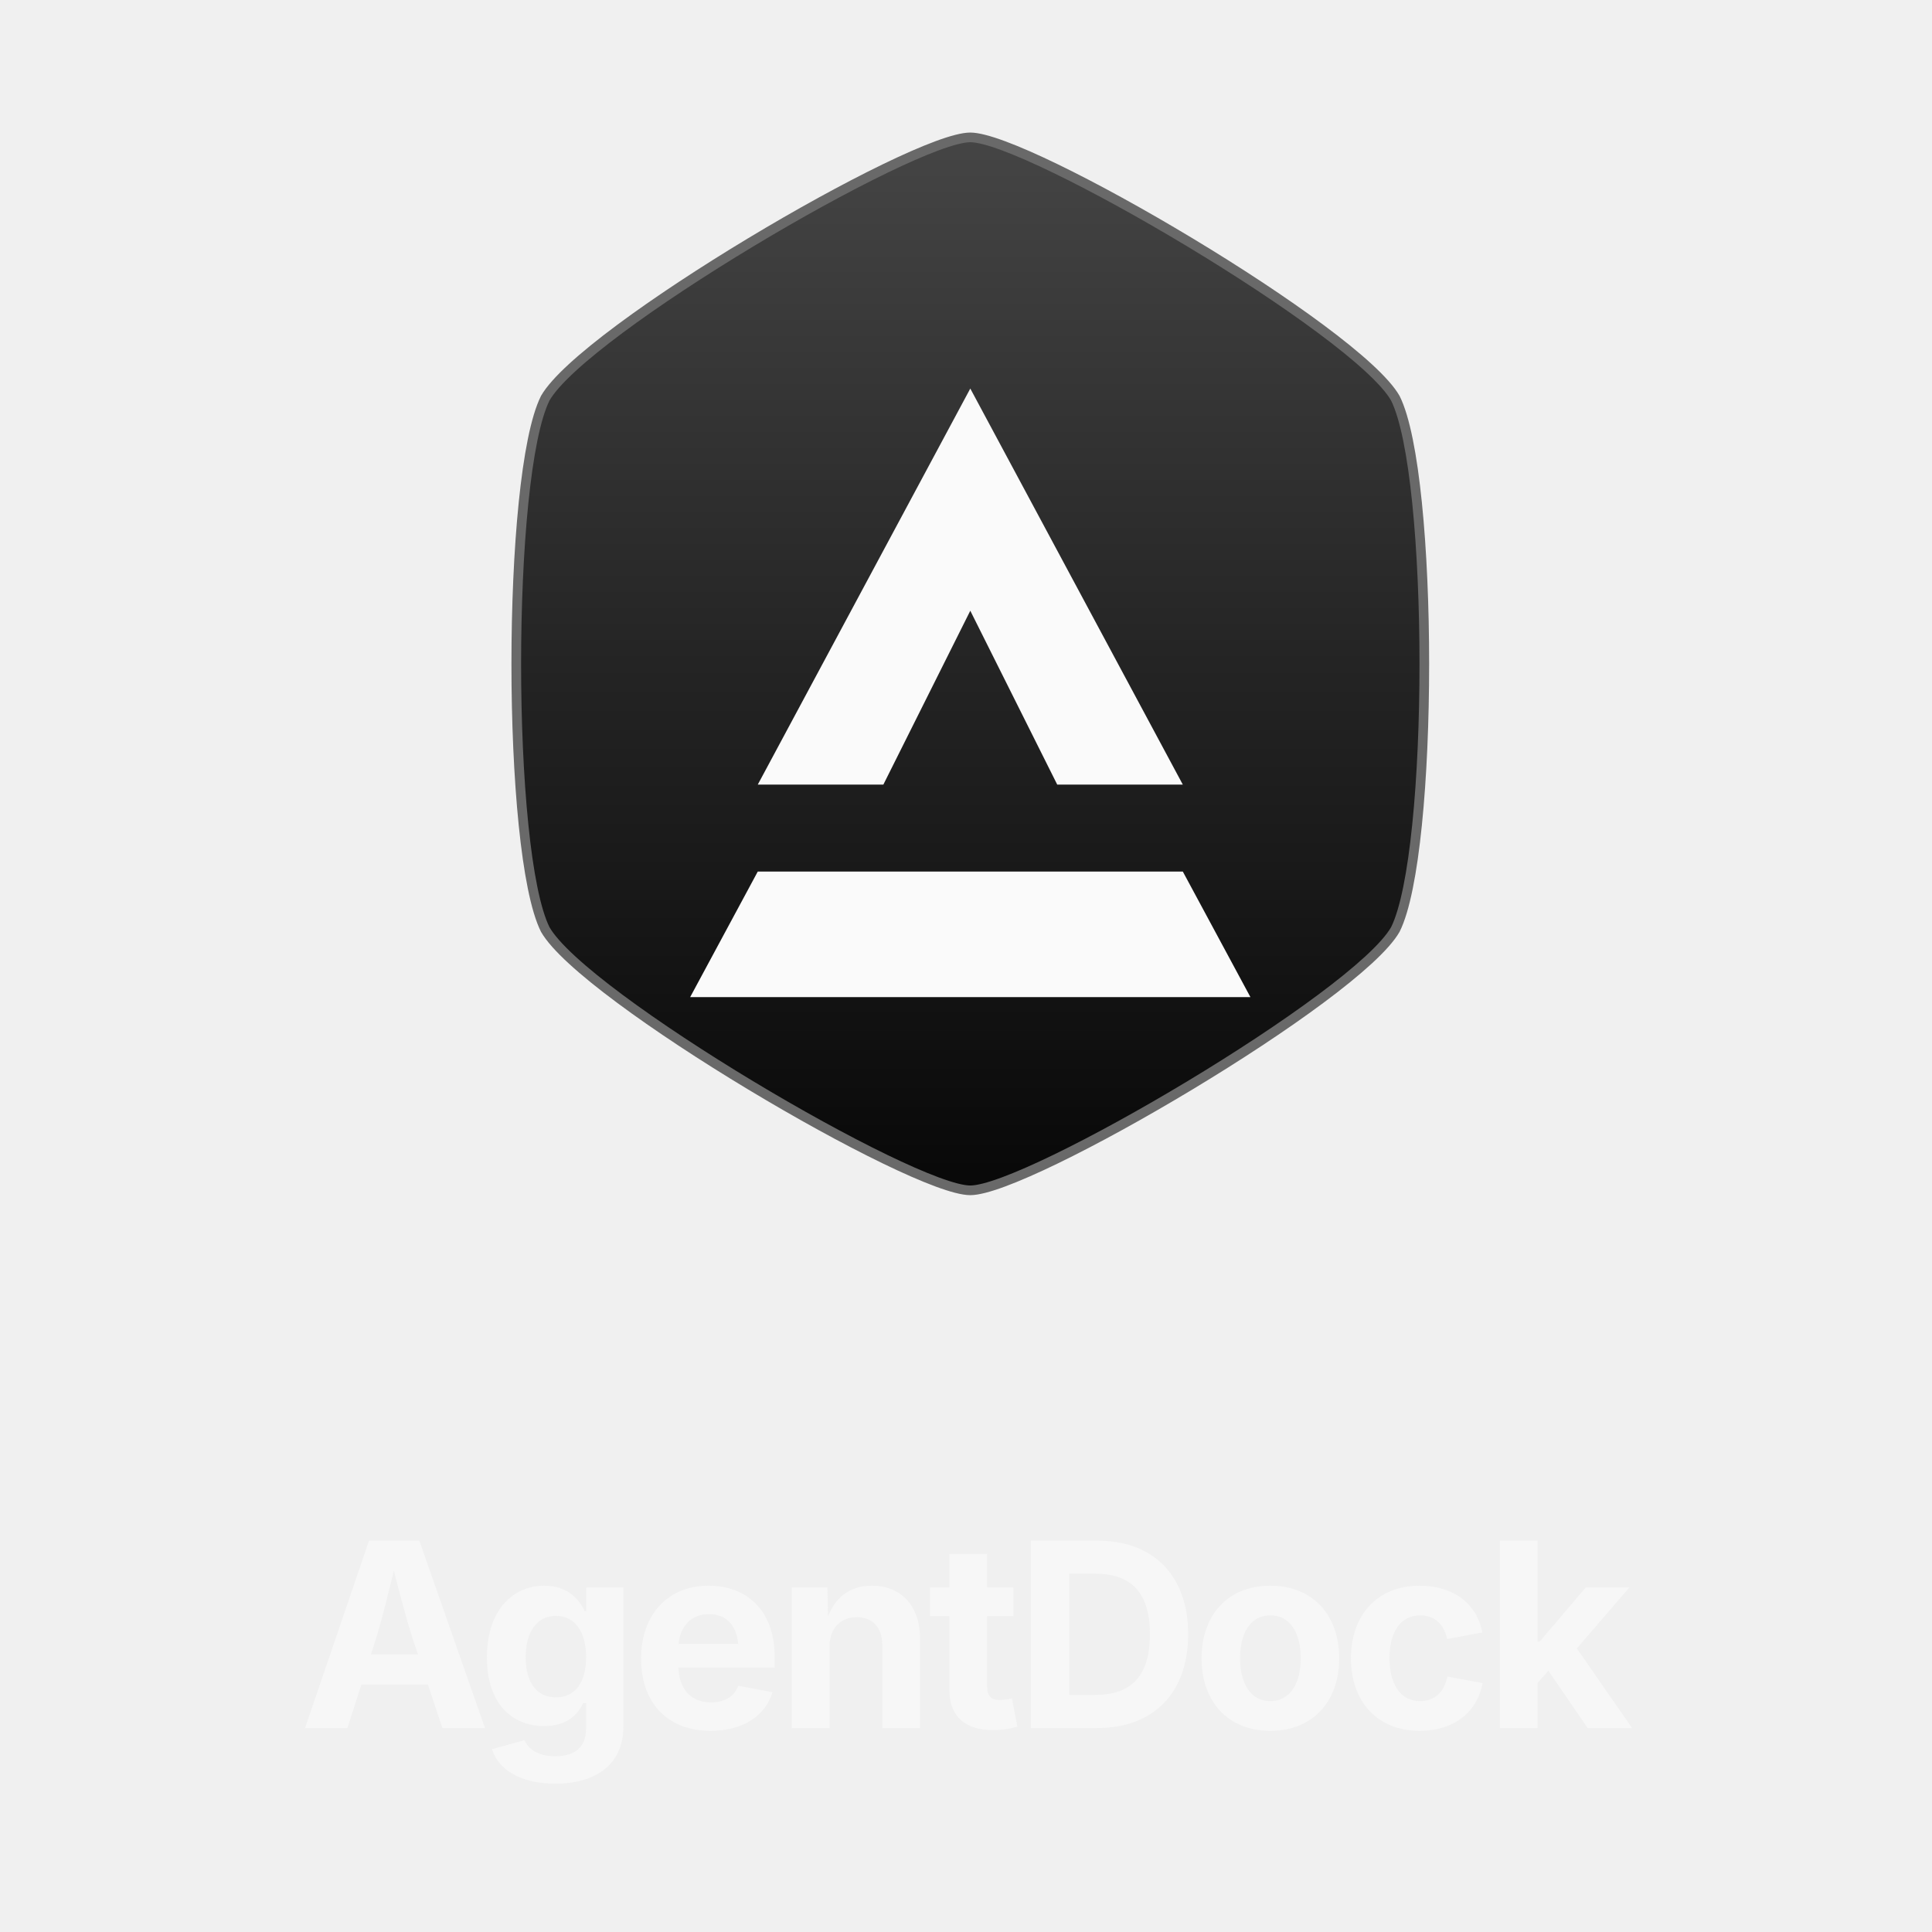
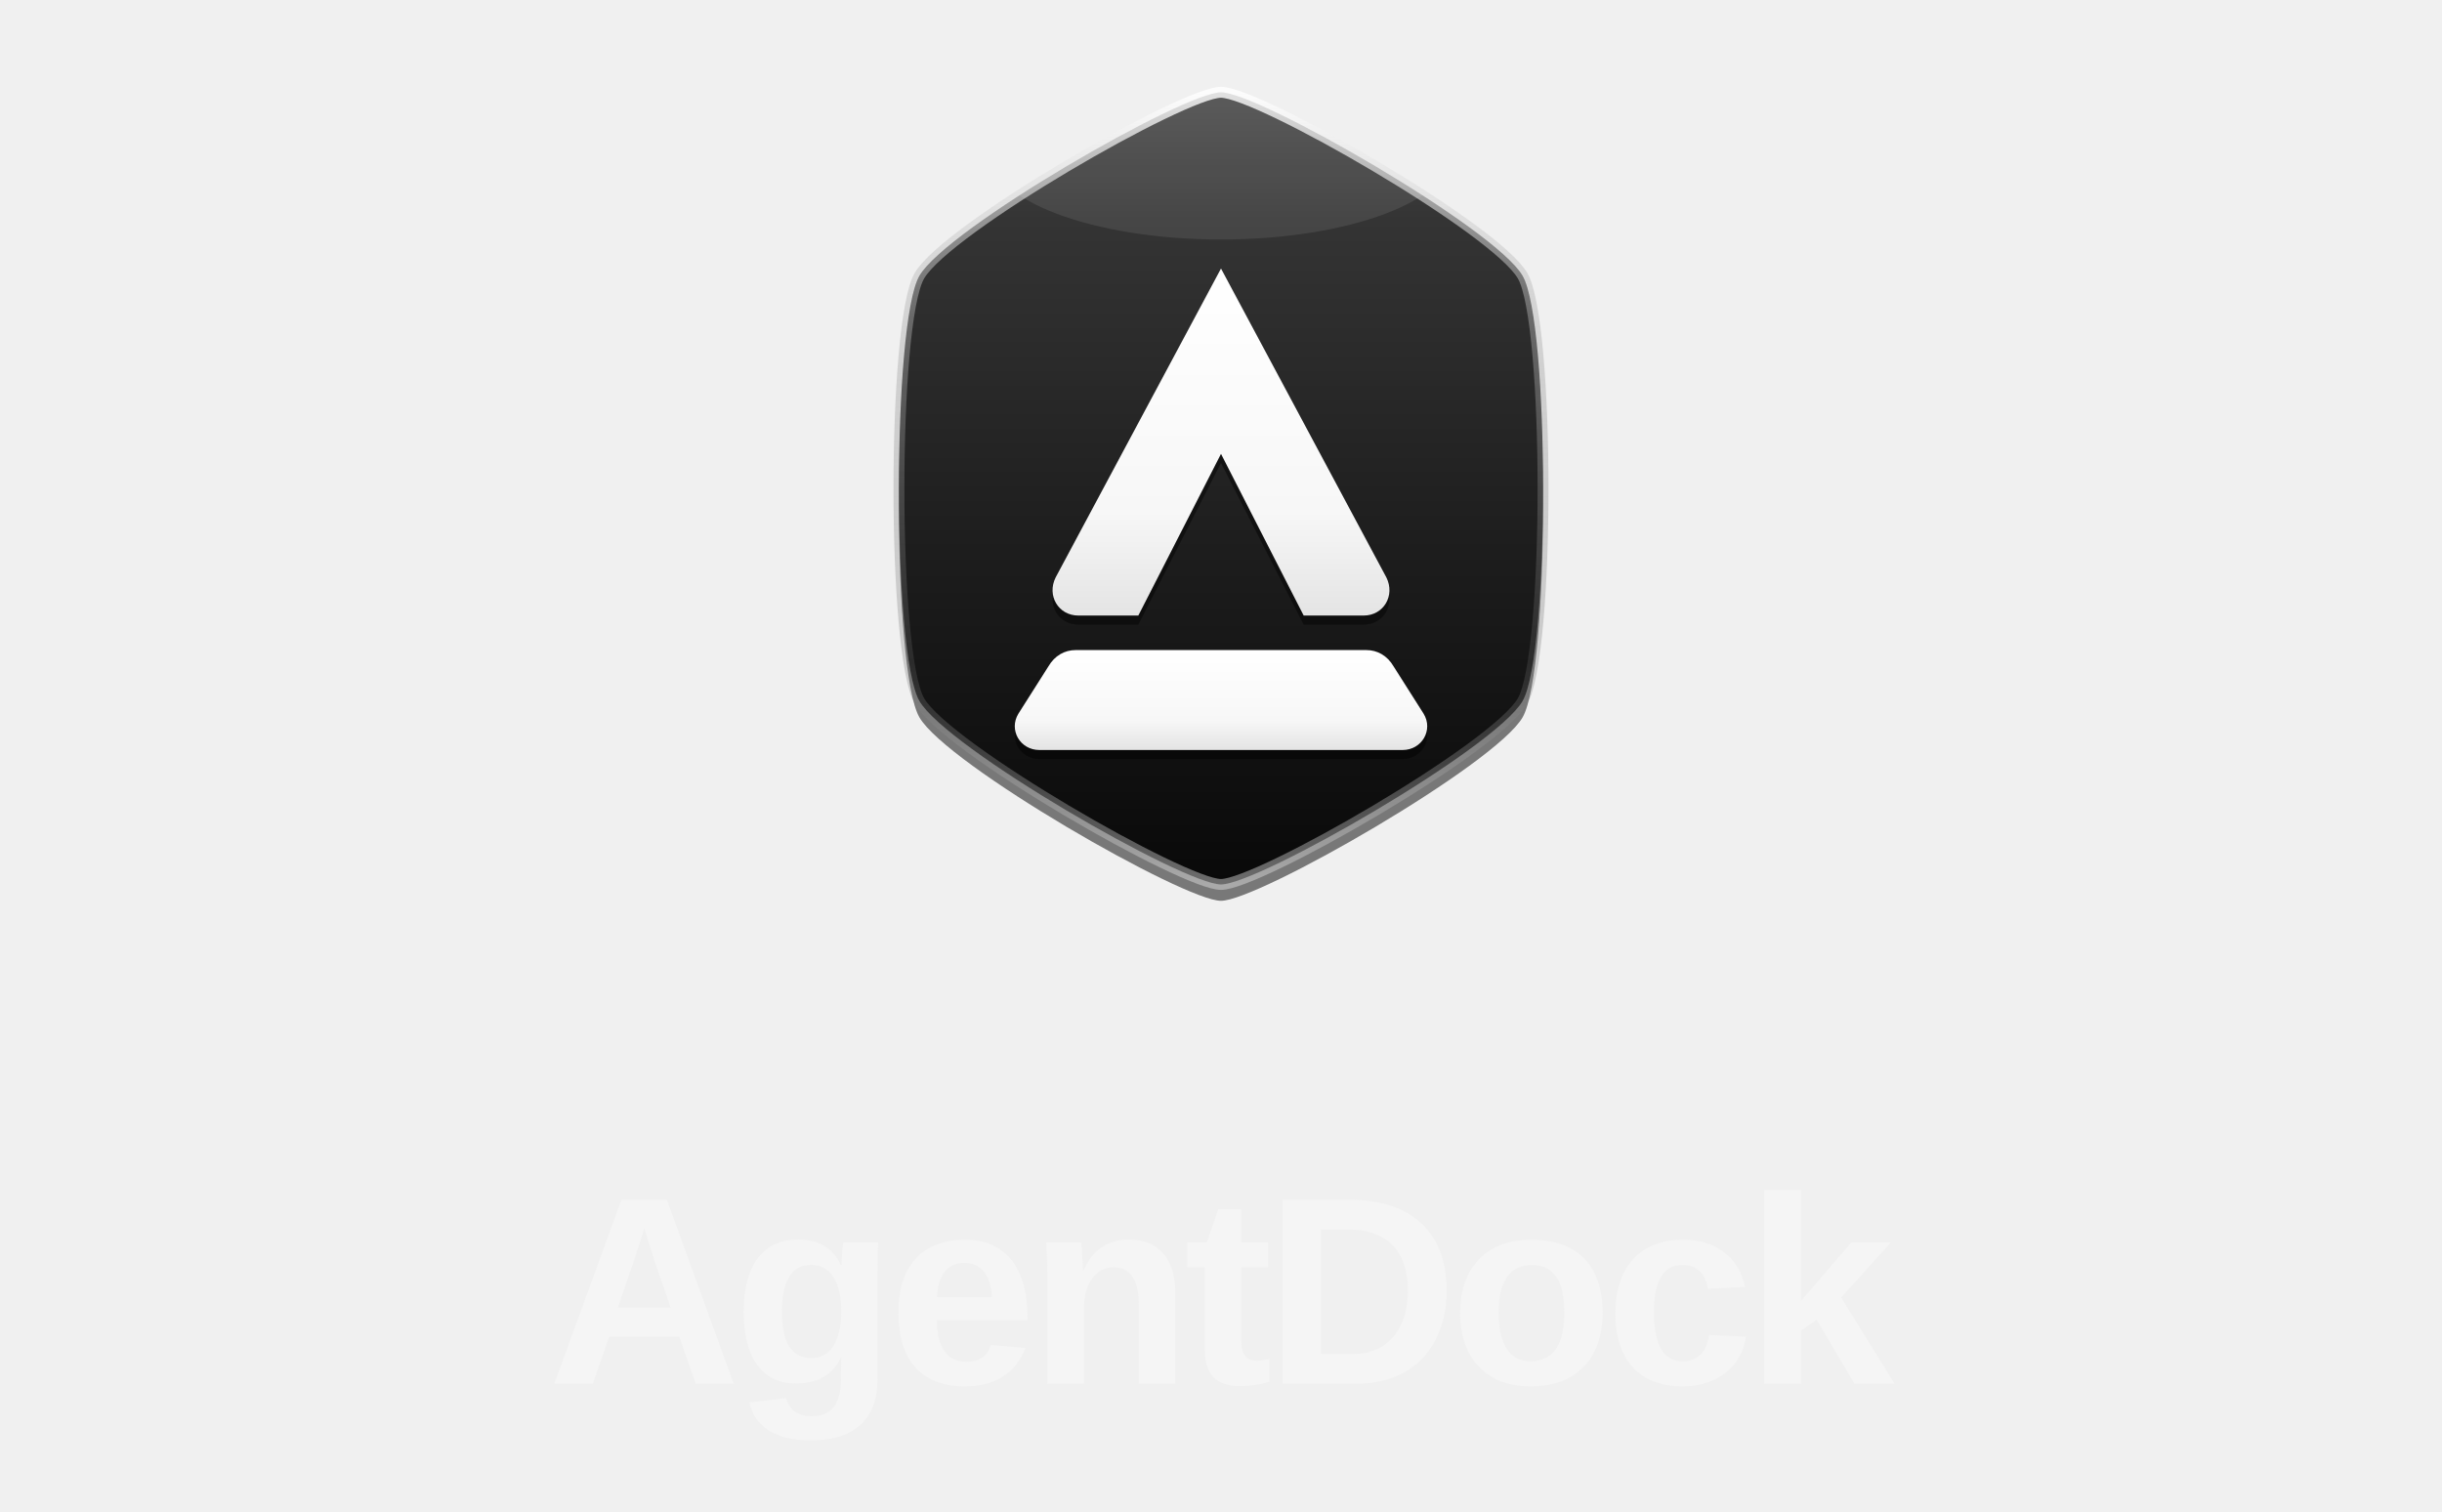
- <svg xmlns="http://www.w3.org/2000/svg" viewBox="0 0 360 360" role="img" aria-label="AgentDock">
+ <svg xmlns="http://www.w3.org/2000/svg" viewBox="0 0 420 260" role="img" aria-labelledby="title desc">
  <defs>
-     <linearGradient id="b" x1="0" y1="0" x2="0" y2="1">
-       <stop offset="0" stop-color="#454545" />
-       <stop offset=".5" stop-color="#242424" />
-       <stop offset="1" stop-color="#080808" />
+     <linearGradient id="badge" x1="0" y1="0" x2="0" y2="1">
+       <stop offset="0" stop-color="#4A4A4A" />
+       <stop offset="0.16" stop-color="#343434" />
+       <stop offset="0.58" stop-color="#1D1D1D" />
+       <stop offset="1" stop-color="#090909" />
    </linearGradient>
+     <linearGradient id="rim" x1="0" y1="0" x2="0" y2="1">
+       <stop offset="0" stop-color="#FFFFFF" stop-opacity="0.82" />
+       <stop offset="0.28" stop-color="#B2B2B2" stop-opacity="0.46" />
+       <stop offset="0.72" stop-color="#686868" stop-opacity="0.26" />
+       <stop offset="1" stop-color="#E2E2E2" stop-opacity="0.46" />
+     </linearGradient>
+     <linearGradient id="mark" x1="0" y1="0" x2="0" y2="1">
+       <stop offset="0" stop-color="#FFFFFF" />
+       <stop offset="0.7" stop-color="#F7F7F7" />
+       <stop offset="1" stop-color="#E4E4E4" />
+     </linearGradient>
+     <clipPath id="badge-clip">
+       <path d="M512 76C553 76 814 226 844 278C874 330 874 694 844 746C814 798 553 948 512 948C471 948 210 798 180 746C150 694 150 330 180 278C210 226 471 76 512 76Z" />
+     </clipPath>
  </defs>
-   <g transform="translate(80 22) scale(1.8)">
-     <path d="M56 2c6 0 40 20 44 27 4 8 4 47 0 55-4 7-38 27-44 27S16 91 12 84c-4-8-4-47 0-55C16 22 50 2 56 2Z" fill="url(#b)" stroke="#696969" />
-     <g fill="#fafafa">
-       <path d="M56 28 78 69H65L56 51l-9 18H34l22-41Z" />
-       <path d="M34 78h44l7 13H27l7-13Z" />
+   <g transform="translate(130 4) scale(0.15625)">
+     <path d="M512 76C553 76 814 226 844 278C874 330 874 694 844 746C814 798 553 948 512 948C471 948 210 798 180 746C150 694 150 330 180 278C210 226 471 76 512 76Z" transform="translate(0 18)" fill="#000000" opacity="0.5" />
+     <path d="M512 76C553 76 814 226 844 278C874 330 874 694 844 746C814 798 553 948 512 948C471 948 210 798 180 746C150 694 150 330 180 278C210 226 471 76 512 76Z" fill="url(#badge)" />
+     <path d="M512 76C553 76 814 226 844 278C874 330 874 694 844 746C814 798 553 948 512 948C471 948 210 798 180 746C150 694 150 330 180 278C210 226 471 76 512 76Z" fill="none" stroke="url(#rim)" stroke-width="12" />
+     <ellipse cx="512" cy="142" rx="255" ry="96" fill="#FFFFFF" opacity="0.09" clip-path="url(#badge-clip)" />
+     <g transform="translate(0 10)" fill="#000000" opacity="0.45">
+       <path d="M512 270L694 610C704 630 691 652 669 652H603L512 474L421 652H355C333 652 320 630 330 610L512 270Z" />
+       <path d="M352 690H672C684 690 695 696 702 708L735 760C746 778 733 800 712 800H312C291 800 278 778 289 760L322 708C329 696 340 690 352 690Z" />
+     </g>
+     <g fill="url(#mark)">
+       <path d="M512 270L694 610C704 630 691 652 669 652H603L512 474L421 652H355C333 652 320 630 330 610L512 270Z" />
+       <path d="M352 690H672C684 690 695 696 702 708L735 760C746 778 733 800 712 800H312C291 800 278 778 289 760L322 708C329 696 340 690 352 690Z" />
    </g>
  </g>
-   <text x="180" y="322" text-anchor="middle" fill="#F7F7F7" font-family="Inter, ui-sans-serif, -apple-system, BlinkMacSystemFont, 'Segoe UI', sans-serif" font-size="48" font-weight="700" letter-spacing="-1.6">AgentDock</text>
+   <text x="210" y="238" text-anchor="middle" fill="#F5F5F5" font-family="-apple-system, BlinkMacSystemFont, 'Segoe UI', Arial, sans-serif" font-size="46" font-weight="700" letter-spacing="-1.4">AgentDock</text>
</svg>
